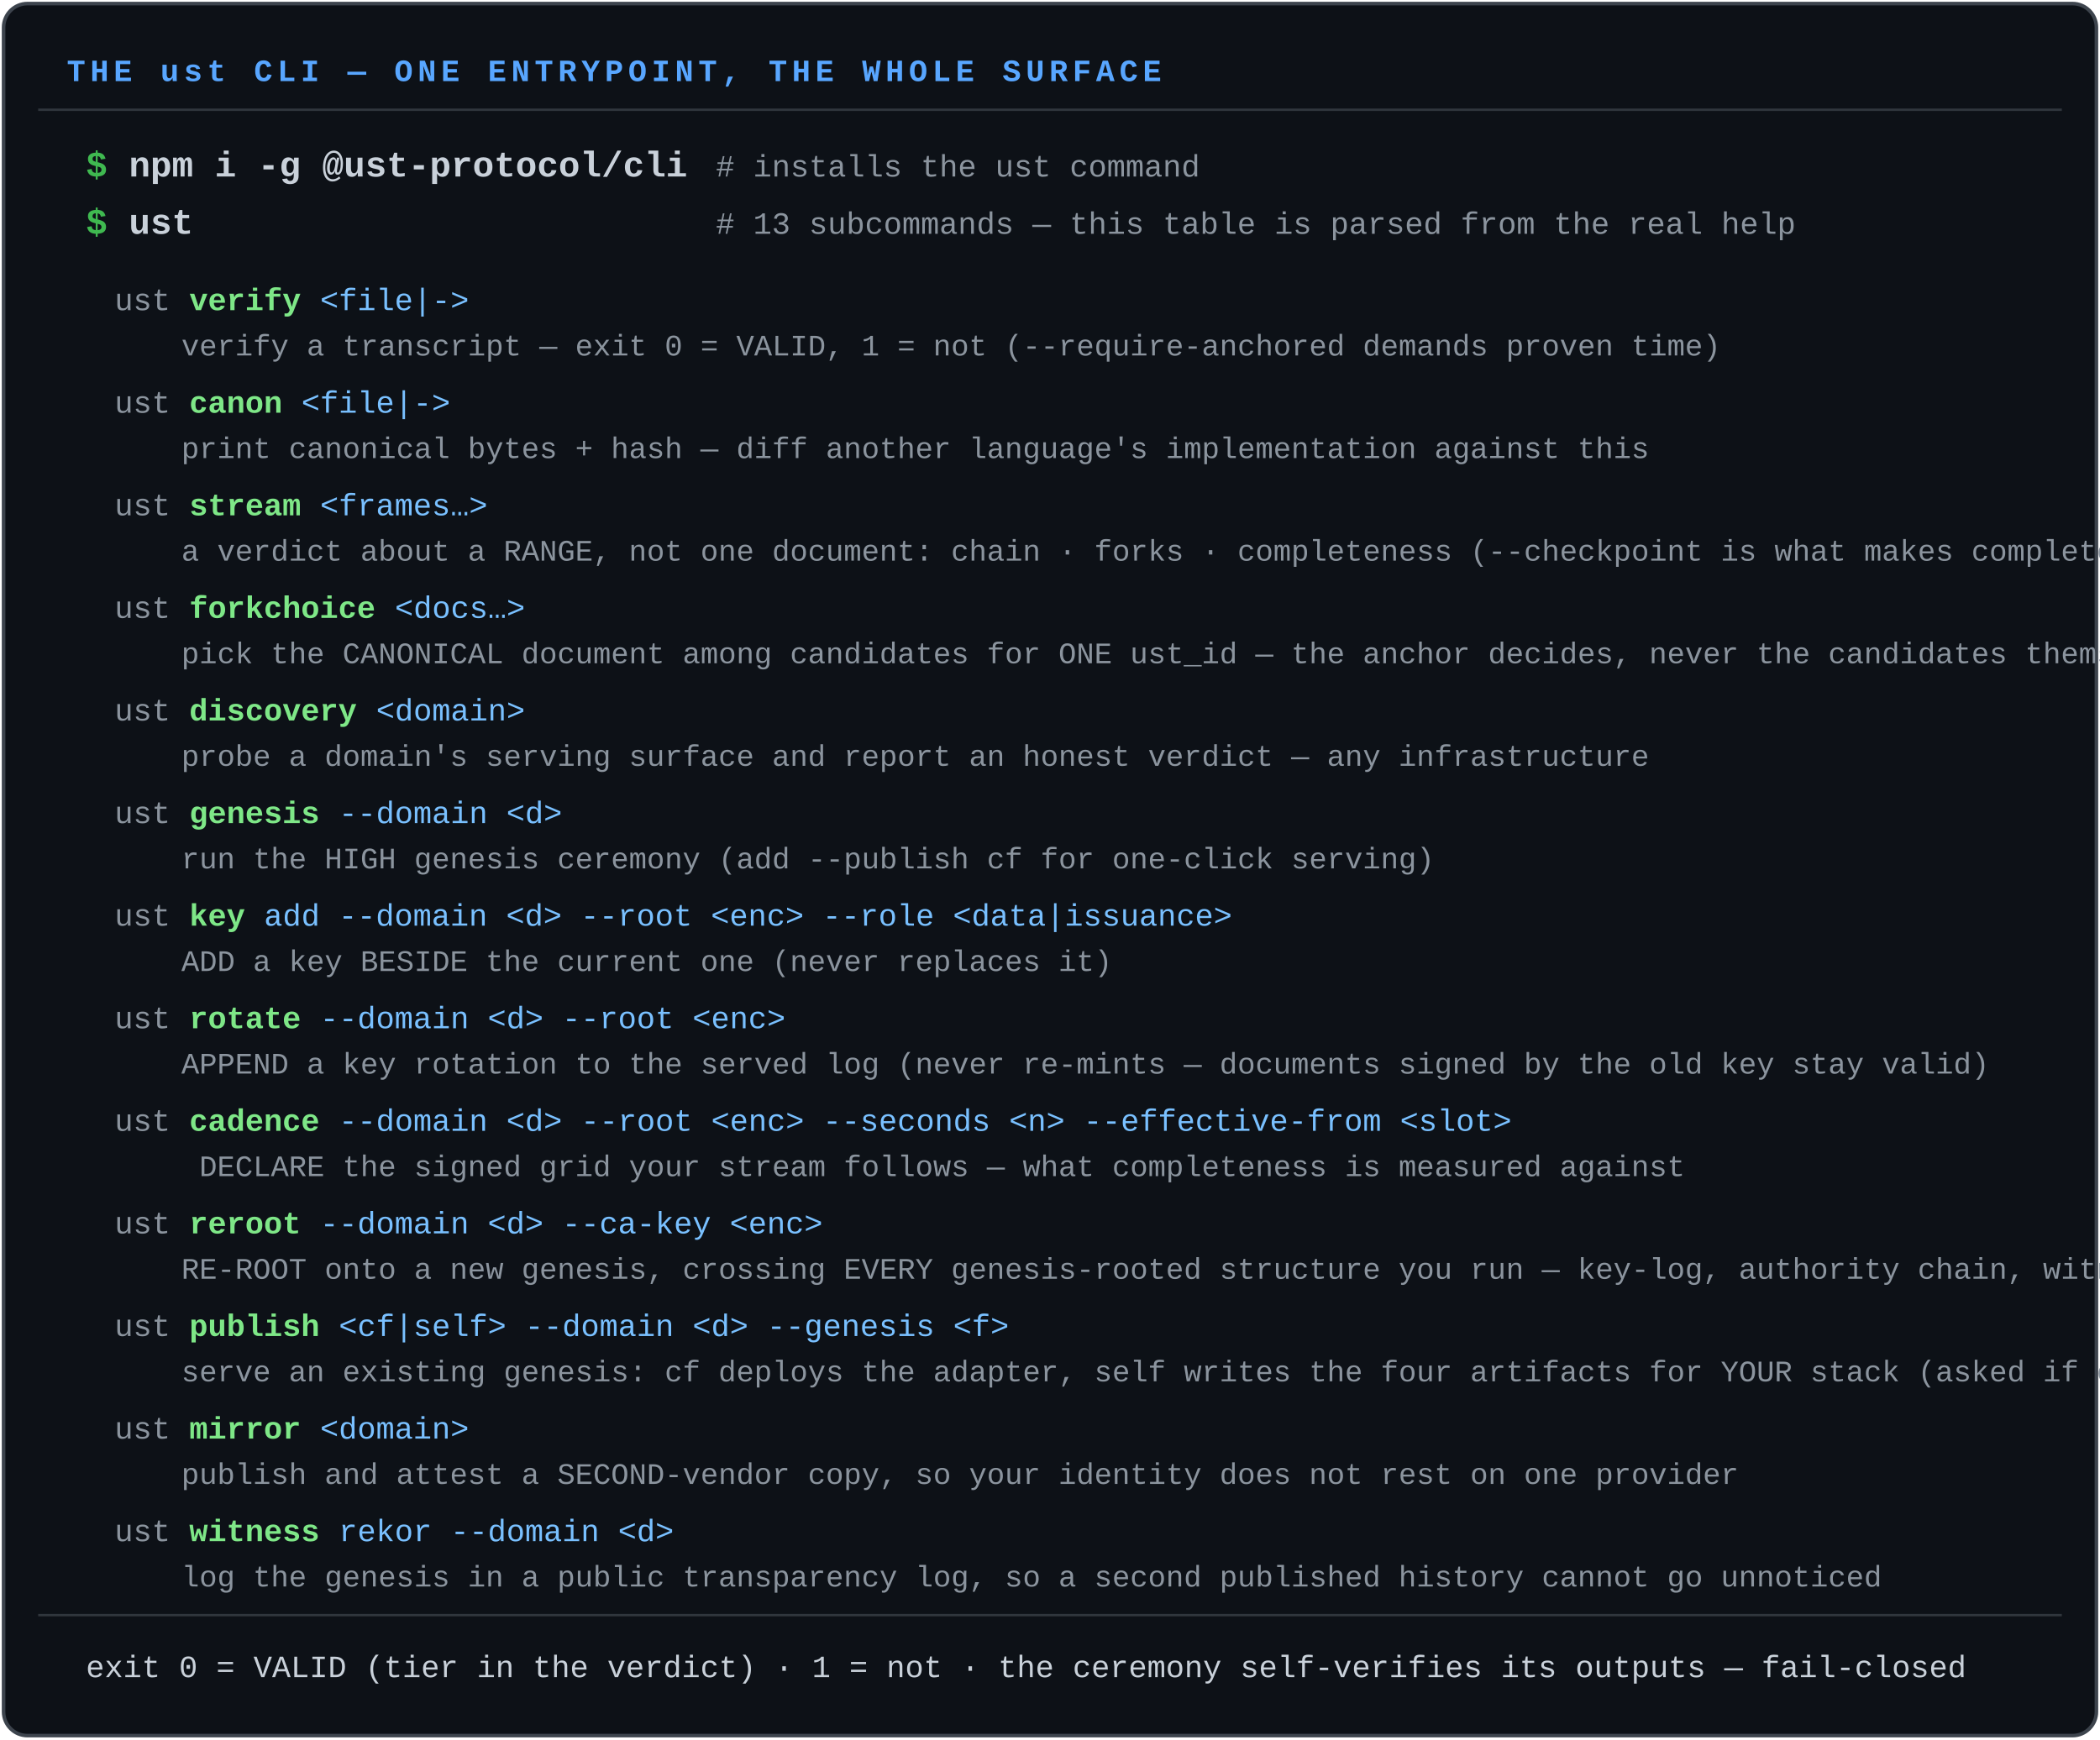
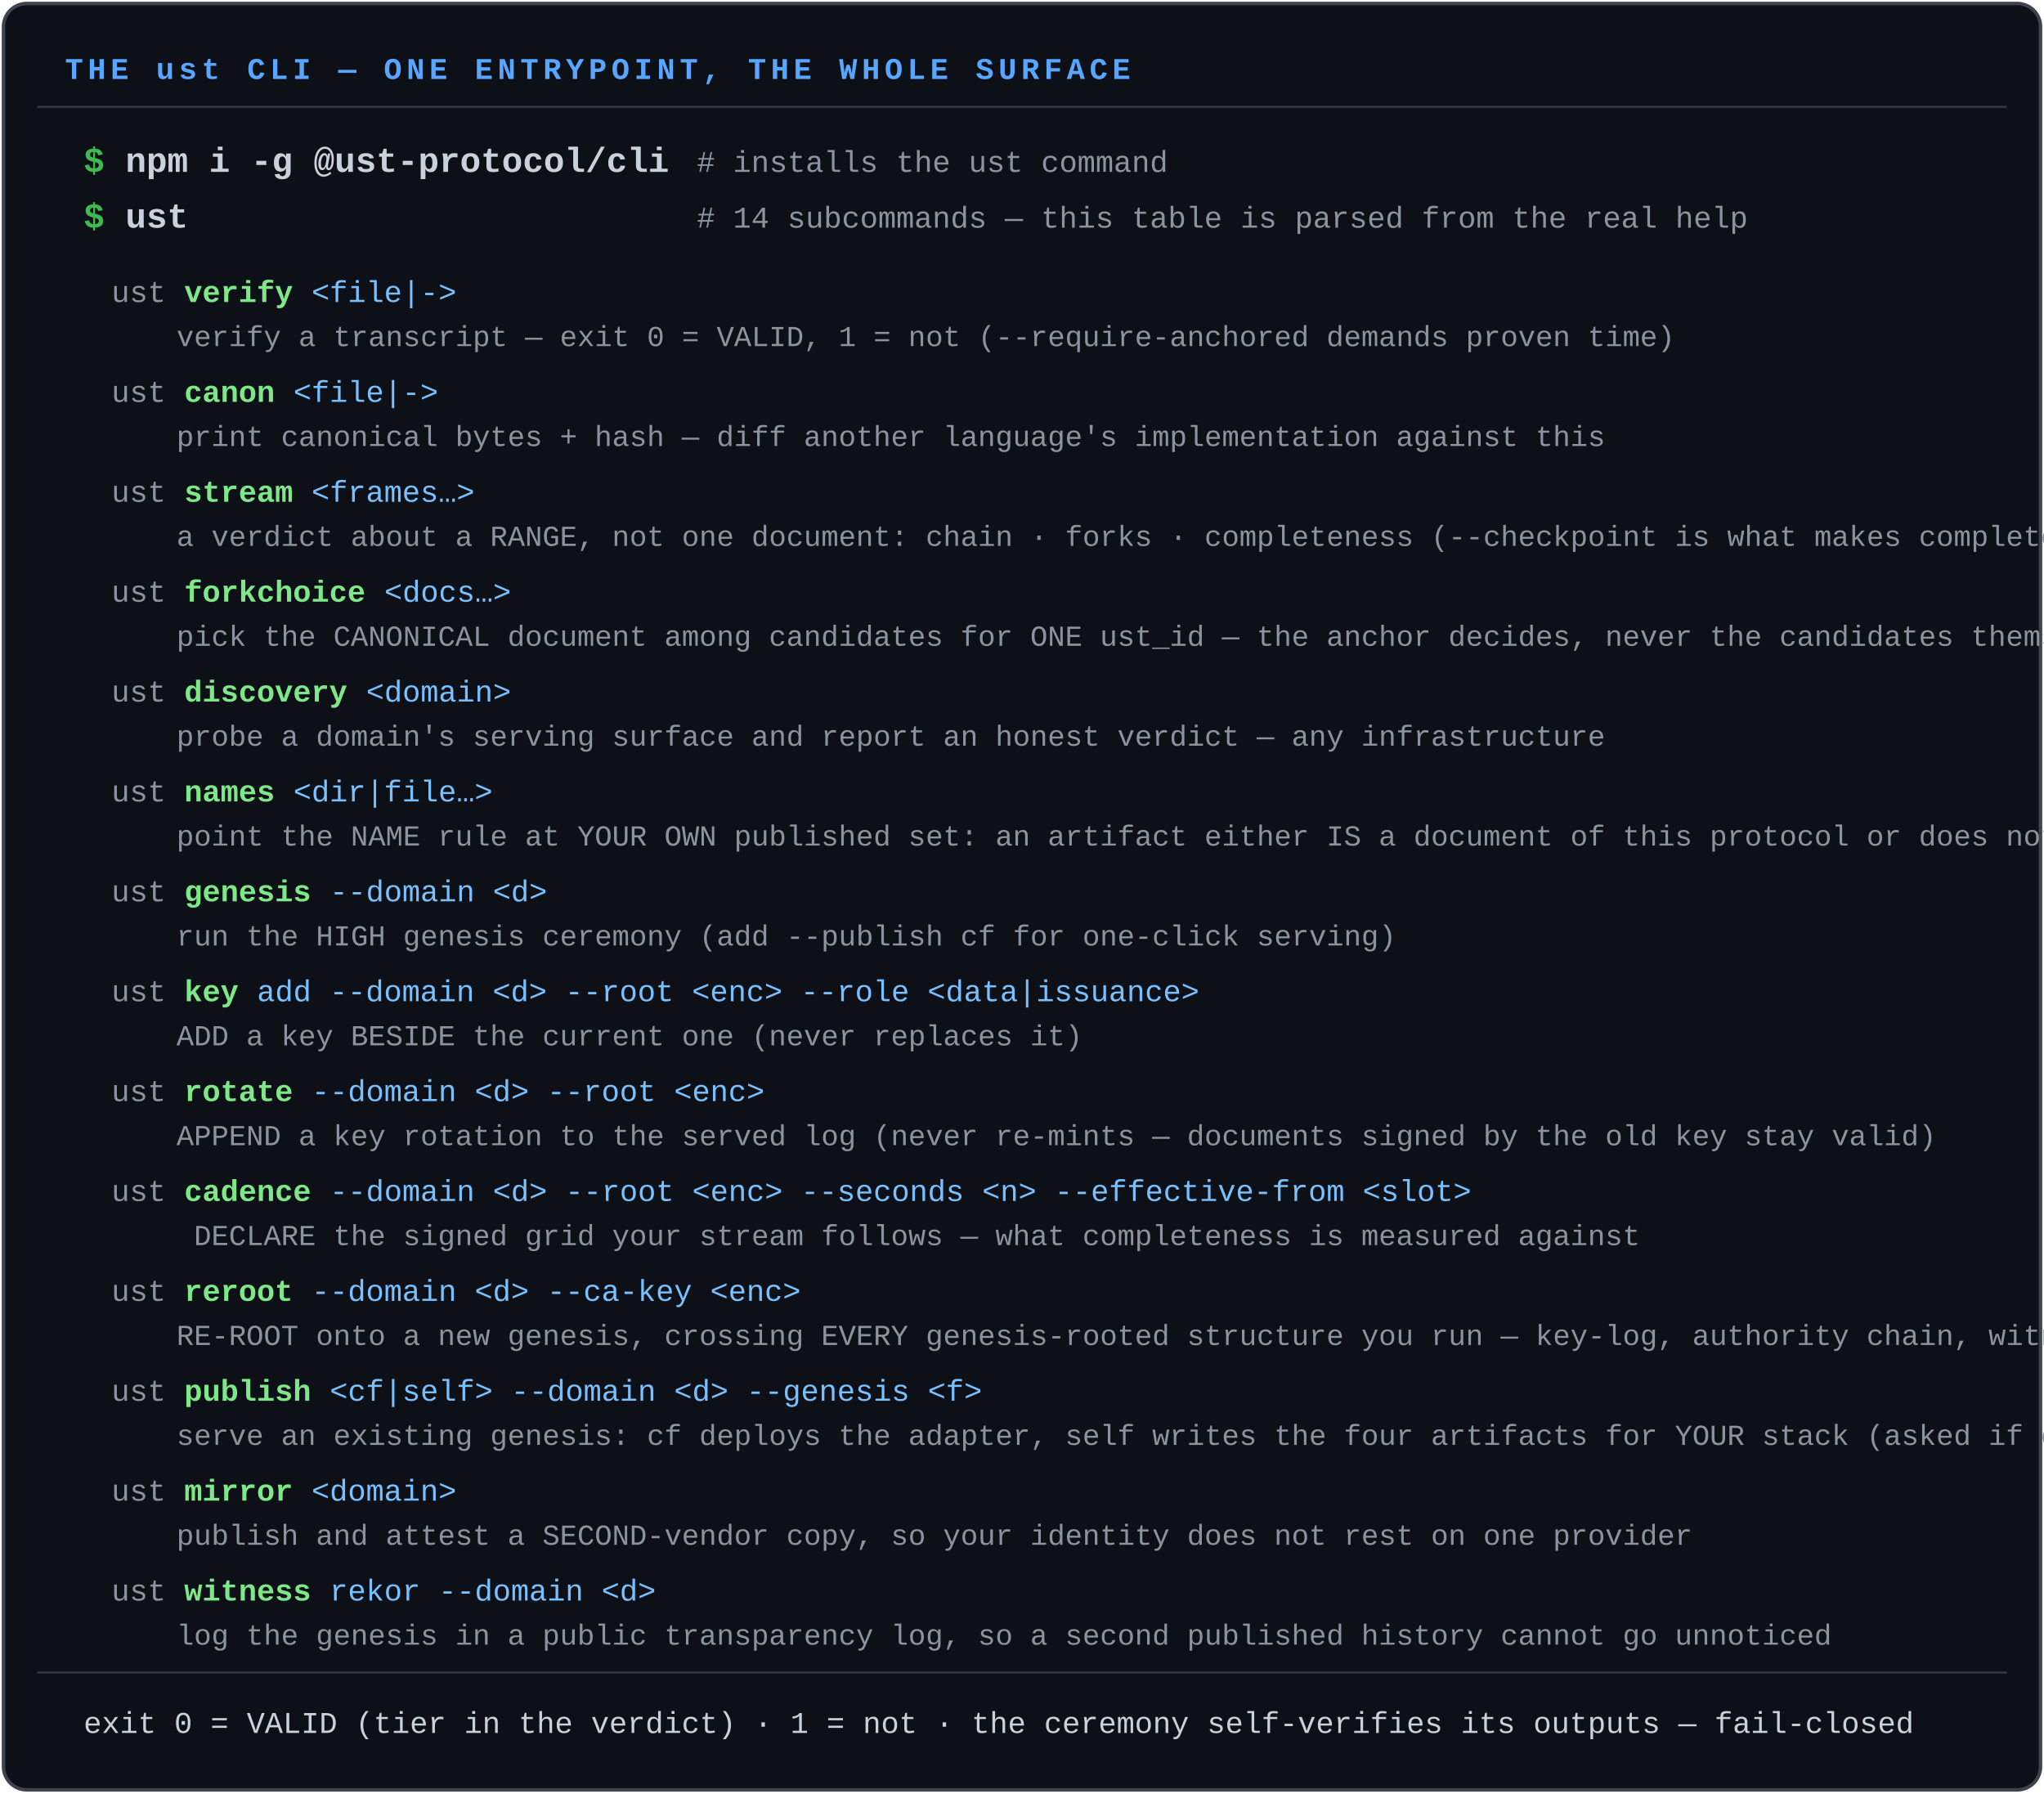
- <svg xmlns="http://www.w3.org/2000/svg" viewBox="0 0 880 729" role="img" aria-labelledby="ust-cli-t ust-cli-d">
+ <svg xmlns="http://www.w3.org/2000/svg" viewBox="0 0 880 772" role="img" aria-labelledby="ust-cli-t ust-cli-d">
  <g font-family="ui-monospace,SFMono-Regular,Menlo,Consolas,'Liberation Mono',monospace" font-size="15" xml:space="preserve">
-     <rect x="1.5" y="1.5" width="877" height="726" rx="10" fill="#0d1117" stroke="#3d444d" stroke-width="1.5" />
+     <rect x="1.5" y="1.5" width="877" height="769" rx="10" fill="#0d1117" stroke="#3d444d" stroke-width="1.5" />
    <line x1="16" y1="46" x2="864" y2="46" stroke="#30363d" stroke-width="1" />
    <text x="28" y="34" fill="#58a6ff" font-size="13" font-weight="600" letter-spacing="2">THE ust CLI — ONE ENTRYPOINT, THE WHOLE SURFACE</text>
    <text x="36" y="74" fill="#3fb950" font-weight="600">$</text>
    <text x="54" y="74" fill="#c9d1da" font-weight="600">npm i -g @ust-protocol/cli</text>
    <text x="300" y="74" fill="#8b949e" font-size="13"># installs the ust command</text>
    <text x="36" y="98" fill="#3fb950" font-weight="600">$</text>
    <text x="54" y="98" fill="#c9d1da" font-weight="600">ust</text>
-     <text x="300" y="98" fill="#8b949e" font-size="13"># 13 subcommands — this table is parsed from the real help</text>
+     <text x="300" y="98" fill="#8b949e" font-size="13"># 14 subcommands — this table is parsed from the real help</text>
    <text x="48" y="130" fill="#8b949e" font-size="13">ust</text>
    <text x="79.32" y="130" fill="#7ee787" font-size="13" font-weight="600">verify</text>
    <text x="134.13" y="130" fill="#79c0ff" font-size="13">&lt;file|-&gt;</text>
    <text x="76" y="149" fill="#8b949e" font-size="12.5">verify a transcript — exit 0 = VALID, 1 = not (--require-anchored demands proven time)</text>
    <text x="48" y="173" fill="#8b949e" font-size="13">ust</text>
    <text x="79.32" y="173" fill="#7ee787" font-size="13" font-weight="600">canon</text>
    <text x="126.3" y="173" fill="#79c0ff" font-size="13">&lt;file|-&gt;</text>
    <text x="76" y="192" fill="#8b949e" font-size="12.5">print canonical bytes + hash — diff another language's implementation against this</text>
    <text x="48" y="216" fill="#8b949e" font-size="13">ust</text>
    <text x="79.32" y="216" fill="#7ee787" font-size="13" font-weight="600">stream</text>
    <text x="134.13" y="216" fill="#79c0ff" font-size="13">&lt;frames…&gt;</text>
    <text x="76" y="235" fill="#8b949e" font-size="12.5">a verdict about a RANGE, not one document: chain · forks · completeness (--checkpoint is what makes completeness answerable at all)</text>
    <text x="48" y="259" fill="#8b949e" font-size="13">ust</text>
    <text x="79.32" y="259" fill="#7ee787" font-size="13" font-weight="600">forkchoice</text>
    <text x="165.45" y="259" fill="#79c0ff" font-size="13">&lt;docs…&gt;</text>
    <text x="76" y="278" fill="#8b949e" font-size="12.5">pick the CANONICAL document among candidates for ONE ust_id — the anchor decides, never the candidates themselves</text>
    <text x="48" y="302" fill="#8b949e" font-size="13">ust</text>
    <text x="79.32" y="302" fill="#7ee787" font-size="13" font-weight="600">discovery</text>
    <text x="157.62" y="302" fill="#79c0ff" font-size="13">&lt;domain&gt;</text>
    <text x="76" y="321" fill="#8b949e" font-size="12.5">probe a domain's serving surface and report an honest verdict — any infrastructure</text>
    <text x="48" y="345" fill="#8b949e" font-size="13">ust</text>
-     <text x="79.32" y="345" fill="#7ee787" font-size="13" font-weight="600">genesis</text>
-     <text x="141.96" y="345" fill="#79c0ff" font-size="13">--domain &lt;d&gt;</text>
-     <text x="76" y="364" fill="#8b949e" font-size="12.5">run the HIGH genesis ceremony (add --publish cf for one-click serving)</text>
+     <text x="79.32" y="345" fill="#7ee787" font-size="13" font-weight="600">names</text>
+     <text x="126.3" y="345" fill="#79c0ff" font-size="13">&lt;dir|file…&gt;</text>
+     <text x="76" y="364" fill="#8b949e" font-size="12.5">point the NAME rule at YOUR OWN published set: an artifact either IS a document of this protocol or does not wear its name (offline; F.5t)</text>
    <text x="48" y="388" fill="#8b949e" font-size="13">ust</text>
-     <text x="79.32" y="388" fill="#7ee787" font-size="13" font-weight="600">key</text>
-     <text x="110.64" y="388" fill="#79c0ff" font-size="13">add --domain &lt;d&gt; --root &lt;enc&gt; --role &lt;data|issuance&gt;</text>
-     <text x="76" y="407" fill="#8b949e" font-size="12.5">ADD a key BESIDE the current one (never replaces it)</text>
+     <text x="79.32" y="388" fill="#7ee787" font-size="13" font-weight="600">genesis</text>
+     <text x="141.96" y="388" fill="#79c0ff" font-size="13">--domain &lt;d&gt;</text>
+     <text x="76" y="407" fill="#8b949e" font-size="12.5">run the HIGH genesis ceremony (add --publish cf for one-click serving)</text>
    <text x="48" y="431" fill="#8b949e" font-size="13">ust</text>
-     <text x="79.32" y="431" fill="#7ee787" font-size="13" font-weight="600">rotate</text>
-     <text x="134.13" y="431" fill="#79c0ff" font-size="13">--domain &lt;d&gt; --root &lt;enc&gt;</text>
-     <text x="76" y="450" fill="#8b949e" font-size="12.5">APPEND a key rotation to the served log (never re-mints — documents signed by the old key stay valid)</text>
+     <text x="79.32" y="431" fill="#7ee787" font-size="13" font-weight="600">key</text>
+     <text x="110.64" y="431" fill="#79c0ff" font-size="13">add --domain &lt;d&gt; --root &lt;enc&gt; --role &lt;data|issuance&gt;</text>
+     <text x="76" y="450" fill="#8b949e" font-size="12.5">ADD a key BESIDE the current one (never replaces it)</text>
    <text x="48" y="474" fill="#8b949e" font-size="13">ust</text>
-     <text x="79.32" y="474" fill="#7ee787" font-size="13" font-weight="600">cadence</text>
-     <text x="141.96" y="474" fill="#79c0ff" font-size="13">--domain &lt;d&gt; --root &lt;enc&gt; --seconds &lt;n&gt; --effective-from &lt;slot&gt;</text>
-     <text x="76" y="493" fill="#8b949e" font-size="12.5"> DECLARE the signed grid your stream follows — what completeness is measured against</text>
+     <text x="79.32" y="474" fill="#7ee787" font-size="13" font-weight="600">rotate</text>
+     <text x="134.13" y="474" fill="#79c0ff" font-size="13">--domain &lt;d&gt; --root &lt;enc&gt;</text>
+     <text x="76" y="493" fill="#8b949e" font-size="12.5">APPEND a key rotation to the served log (never re-mints — documents signed by the old key stay valid)</text>
    <text x="48" y="517" fill="#8b949e" font-size="13">ust</text>
-     <text x="79.32" y="517" fill="#7ee787" font-size="13" font-weight="600">reroot</text>
-     <text x="134.13" y="517" fill="#79c0ff" font-size="13">--domain &lt;d&gt; --ca-key &lt;enc&gt;</text>
-     <text x="76" y="536" fill="#8b949e" font-size="12.5">RE-ROOT onto a new genesis, crossing EVERY genesis-rooted structure you run — key-log, authority chain, witness log (the NAME), cadence. Writes artifacts; publishes nothing. Your writer must cross the last axis itself.</text>
+     <text x="79.32" y="517" fill="#7ee787" font-size="13" font-weight="600">cadence</text>
+     <text x="141.96" y="517" fill="#79c0ff" font-size="13">--domain &lt;d&gt; --root &lt;enc&gt; --seconds &lt;n&gt; --effective-from &lt;slot&gt;</text>
+     <text x="76" y="536" fill="#8b949e" font-size="12.5"> DECLARE the signed grid your stream follows — what completeness is measured against</text>
    <text x="48" y="560" fill="#8b949e" font-size="13">ust</text>
-     <text x="79.32" y="560" fill="#7ee787" font-size="13" font-weight="600">publish</text>
-     <text x="141.96" y="560" fill="#79c0ff" font-size="13">&lt;cf|self&gt; --domain &lt;d&gt; --genesis &lt;f&gt;</text>
-     <text x="76" y="579" fill="#8b949e" font-size="12.5">serve an existing genesis: cf deploys the adapter, self writes the four artifacts for YOUR stack (asked if omitted)</text>
+     <text x="79.32" y="560" fill="#7ee787" font-size="13" font-weight="600">reroot</text>
+     <text x="134.13" y="560" fill="#79c0ff" font-size="13">--domain &lt;d&gt; --ca-key &lt;enc&gt;</text>
+     <text x="76" y="579" fill="#8b949e" font-size="12.5">RE-ROOT onto a new genesis, crossing EVERY genesis-rooted structure you run — key-log, authority chain, witness log (the NAME), cadence. Writes artifacts; publishes nothing. Your writer must cross the last axis itself.</text>
    <text x="48" y="603" fill="#8b949e" font-size="13">ust</text>
-     <text x="79.32" y="603" fill="#7ee787" font-size="13" font-weight="600">mirror</text>
-     <text x="134.13" y="603" fill="#79c0ff" font-size="13">&lt;domain&gt;</text>
-     <text x="76" y="622" fill="#8b949e" font-size="12.5">publish and attest a SECOND-vendor copy, so your identity does not rest on one provider</text>
+     <text x="79.32" y="603" fill="#7ee787" font-size="13" font-weight="600">publish</text>
+     <text x="141.96" y="603" fill="#79c0ff" font-size="13">&lt;cf|self&gt; --domain &lt;d&gt; --genesis &lt;f&gt;</text>
+     <text x="76" y="622" fill="#8b949e" font-size="12.5">serve an existing genesis: cf deploys the adapter, self writes the four artifacts for YOUR stack (asked if omitted)</text>
    <text x="48" y="646" fill="#8b949e" font-size="13">ust</text>
-     <text x="79.32" y="646" fill="#7ee787" font-size="13" font-weight="600">witness</text>
-     <text x="141.96" y="646" fill="#79c0ff" font-size="13">rekor --domain &lt;d&gt;</text>
-     <text x="76" y="665" fill="#8b949e" font-size="12.5">log the genesis in a public transparency log, so a second published history cannot go unnoticed</text>
-     <line x1="16" y1="677" x2="864" y2="677" stroke="#30363d" stroke-width="1" />
-     <text x="36" y="703" fill="#c9d1da" font-size="13">exit 0 = VALID (tier in the verdict) · 1 = not · the ceremony self-verifies its outputs — fail-closed</text>
+     <text x="79.32" y="646" fill="#7ee787" font-size="13" font-weight="600">mirror</text>
+     <text x="134.13" y="646" fill="#79c0ff" font-size="13">&lt;domain&gt;</text>
+     <text x="76" y="665" fill="#8b949e" font-size="12.5">publish and attest a SECOND-vendor copy, so your identity does not rest on one provider</text>
+     <text x="48" y="689" fill="#8b949e" font-size="13">ust</text>
+     <text x="79.32" y="689" fill="#7ee787" font-size="13" font-weight="600">witness</text>
+     <text x="141.96" y="689" fill="#79c0ff" font-size="13">rekor --domain &lt;d&gt;</text>
+     <text x="76" y="708" fill="#8b949e" font-size="12.5">log the genesis in a public transparency log, so a second published history cannot go unnoticed</text>
+     <line x1="16" y1="720" x2="864" y2="720" stroke="#30363d" stroke-width="1" />
+     <text x="36" y="746" fill="#c9d1da" font-size="13">exit 0 = VALID (tier in the verdict) · 1 = not · the ceremony self-verifies its outputs — fail-closed</text>
  </g>
</svg>
